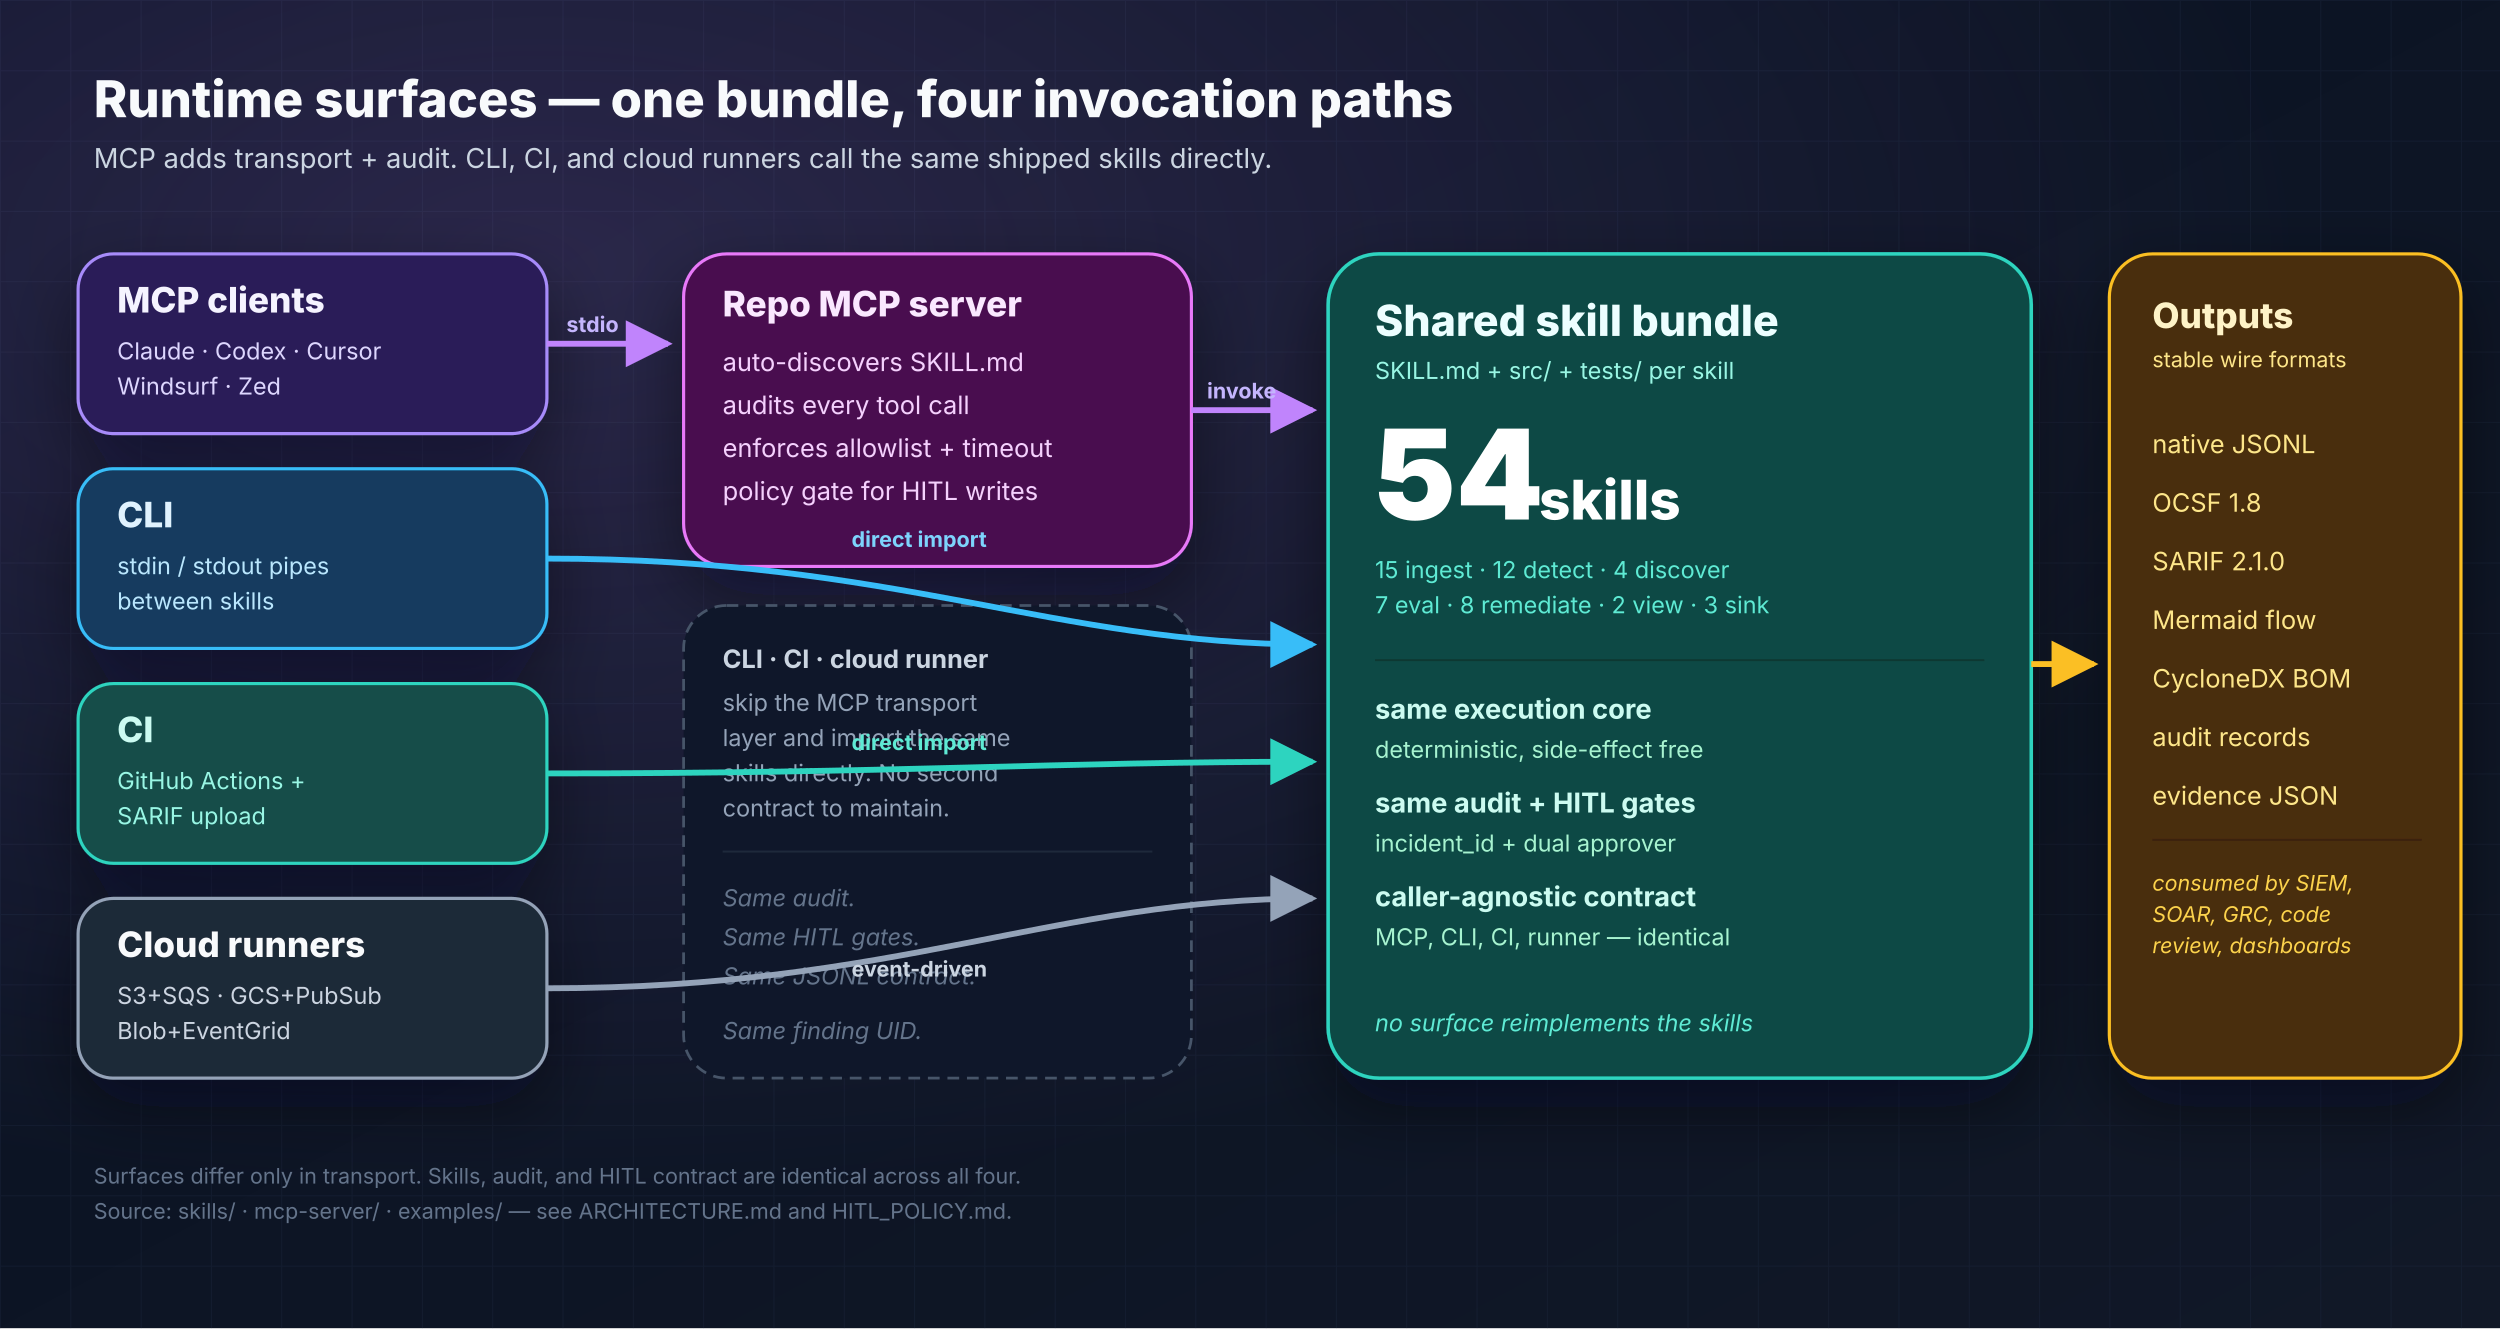
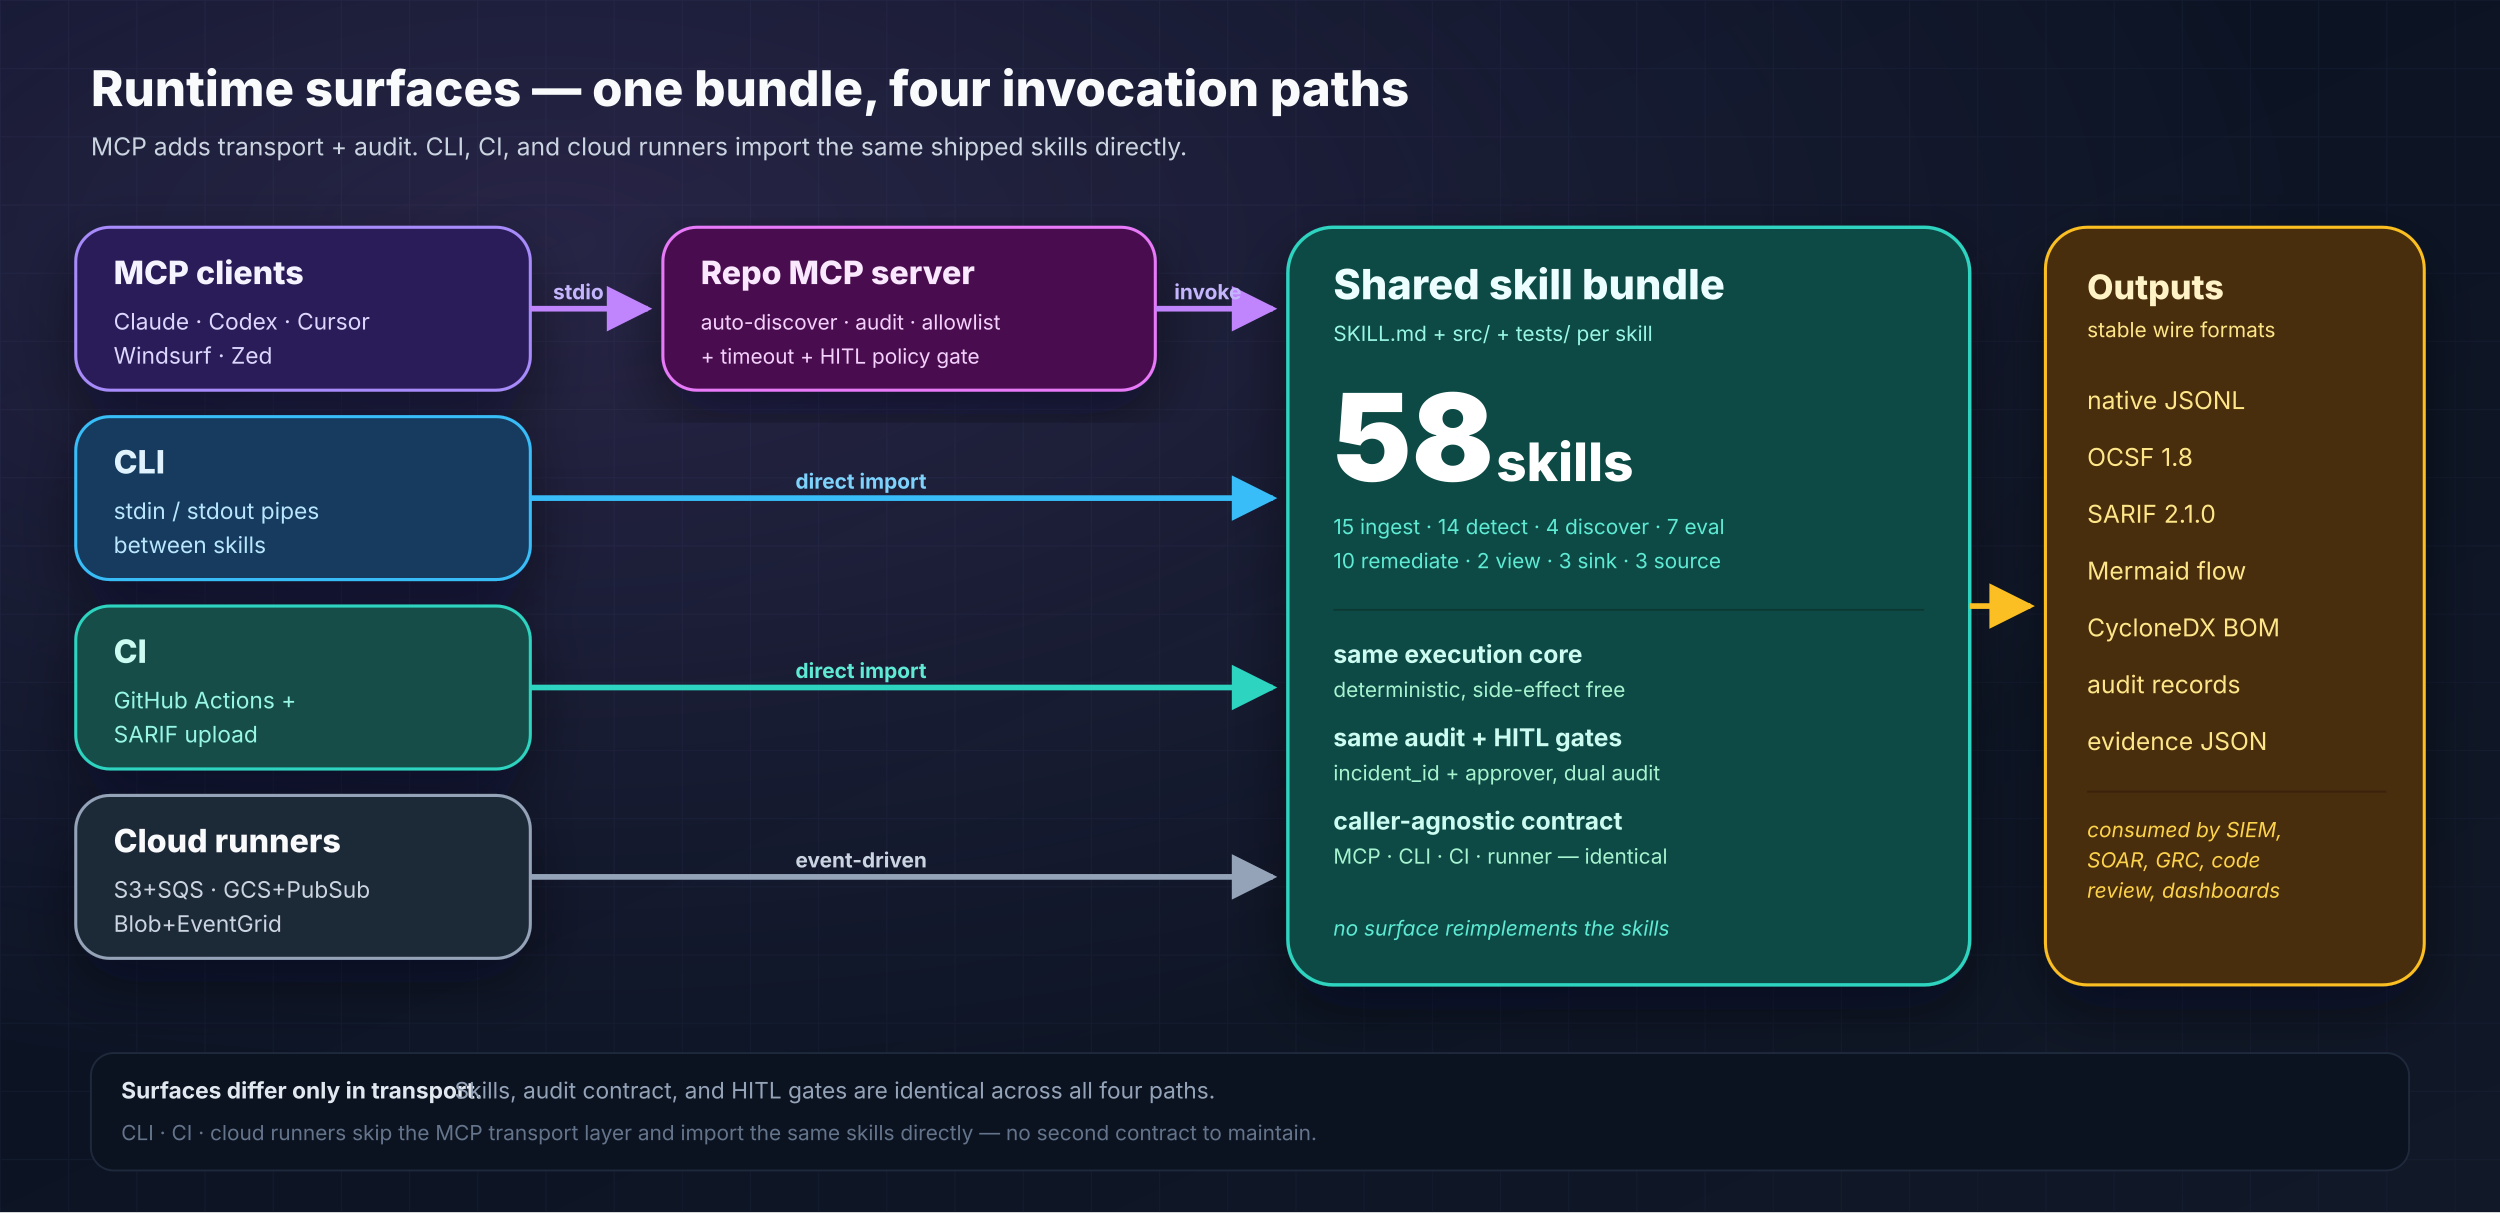
- <svg xmlns="http://www.w3.org/2000/svg" width="1280" height="680" viewBox="0 0 1280 680" role="img" aria-labelledby="runtime-title runtime-desc">
+ <svg xmlns="http://www.w3.org/2000/svg" width="1320" height="640" viewBox="0 0 1320 640" role="img" aria-labelledby="runtime-title runtime-desc">
  <defs>
    <linearGradient id="bg" x1="0" y1="0" x2="1" y2="1">
      <stop offset="0%" stop-color="#081122" />
      <stop offset="100%" stop-color="#111827" />
    </linearGradient>
    <radialGradient id="glow" cx="22%" cy="20%" r="70%">
-       <stop offset="0%" stop-color="#c084fc" stop-opacity="0.18" />
+       <stop offset="0%" stop-color="#c084fc" stop-opacity="0.16" />
      <stop offset="100%" stop-color="#c084fc" stop-opacity="0" />
    </radialGradient>
    <pattern id="grid" x="0" y="0" width="36" height="36" patternUnits="userSpaceOnUse">
-       <path d="M36 0H0V36" fill="none" stroke="#1f2a44" stroke-opacity="0.35" stroke-width="1" />
+       <path d="M36 0H0V36" fill="none" stroke="#1f2a44" stroke-opacity="0.3" stroke-width="1" />
    </pattern>
    <filter id="shadow" x="-20%" y="-20%" width="140%" height="140%">
-       <feDropShadow dx="0" dy="14" stdDeviation="18" flood-color="#020617" flood-opacity="0.45" />
+       <feDropShadow dx="0" dy="12" stdDeviation="16" flood-color="#020617" flood-opacity="0.45" />
    </filter>
    <marker id="arrowPurple" viewBox="0 0 10 10" refX="9" refY="5" markerWidth="8" markerHeight="8" orient="auto">
      <path d="M0 0L10 5L0 10z" fill="#c084fc" />
    </marker>
+     <marker id="arrowSky" viewBox="0 0 10 10" refX="9" refY="5" markerWidth="8" markerHeight="8" orient="auto">
+       <path d="M0 0L10 5L0 10z" fill="#38bdf8" />
+     </marker>
    <marker id="arrowTeal" viewBox="0 0 10 10" refX="9" refY="5" markerWidth="8" markerHeight="8" orient="auto">
      <path d="M0 0L10 5L0 10z" fill="#2dd4bf" />
-     </marker>
-     <marker id="arrowSky" viewBox="0 0 10 10" refX="9" refY="5" markerWidth="8" markerHeight="8" orient="auto">
-       <path d="M0 0L10 5L0 10z" fill="#38bdf8" />
    </marker>
    <marker id="arrowSlate" viewBox="0 0 10 10" refX="9" refY="5" markerWidth="8" markerHeight="8" orient="auto">
      <path d="M0 0L10 5L0 10z" fill="#94a3b8" />
    </marker>
    <marker id="arrowAmber" viewBox="0 0 10 10" refX="9" refY="5" markerWidth="8" markerHeight="8" orient="auto">
      <path d="M0 0L10 5L0 10z" fill="#fbbf24" />
    </marker>
  </defs>
-   <rect width="1280" height="680" fill="url(#bg)" />
-   <rect width="1280" height="680" fill="url(#grid)" />
-   <rect width="1280" height="680" fill="url(#glow)" />
+   <rect width="1320" height="640" fill="url(#bg)" />
+   <rect width="1320" height="640" fill="url(#grid)" />
+   <rect width="1320" height="640" fill="url(#glow)" />
  <g font-family="Inter, Arial, sans-serif">
-     <text x="48" y="60" font-size="26" font-weight="800" fill="#f8fafc">Runtime surfaces — one bundle, four invocation paths</text>
-     <text x="48" y="86" font-size="14" fill="#cbd5e1">MCP adds transport + audit. CLI, CI, and cloud runners call the same shipped skills directly.</text>
+     <text x="48" y="56" font-size="26" font-weight="800" fill="#f8fafc">Runtime surfaces — one bundle, four invocation paths</text>
+     <text x="48" y="82" font-size="13" fill="#cbd5e1">MCP adds transport + audit. CLI, CI, and cloud runners import the same shipped skills directly.</text>
    <g filter="url(#shadow)">
-       <rect x="40" y="130" width="240" height="92" rx="18" fill="#2b1d59" stroke="#a78bfa" stroke-width="1.6" />
-       <text x="60" y="160" font-size="18" font-weight="800" fill="#f5f3ff">MCP clients</text>
-       <text x="60" y="184" font-size="12" fill="#ddd6fe">Claude · Codex · Cursor</text>
-       <text x="60" y="202" font-size="12" fill="#ddd6fe">Windsurf · Zed</text>
-       <rect x="40" y="240" width="240" height="92" rx="18" fill="#123b5f" stroke="#38bdf8" stroke-width="1.6" />
-       <text x="60" y="270" font-size="18" font-weight="800" fill="#e0f2fe">CLI</text>
-       <text x="60" y="294" font-size="12" fill="#bae6fd">stdin / stdout pipes</text>
-       <text x="60" y="312" font-size="12" fill="#bae6fd">between skills</text>
-       <rect x="40" y="350" width="240" height="92" rx="18" fill="#134e4a" stroke="#2dd4bf" stroke-width="1.6" />
-       <text x="60" y="380" font-size="18" font-weight="800" fill="#ccfbf1">CI</text>
-       <text x="60" y="404" font-size="12" fill="#99f6e4">GitHub Actions +</text>
-       <text x="60" y="422" font-size="12" fill="#99f6e4">SARIF upload</text>
-       <rect x="40" y="460" width="240" height="92" rx="18" fill="#1f2937" stroke="#94a3b8" stroke-width="1.6" />
-       <text x="60" y="490" font-size="18" font-weight="800" fill="#f8fafc">Cloud runners</text>
-       <text x="60" y="514" font-size="12" fill="#cbd5e1">S3+SQS · GCS+PubSub</text>
-       <text x="60" y="532" font-size="12" fill="#cbd5e1">Blob+EventGrid</text>
+       <rect x="40" y="120" width="240" height="86" rx="18" fill="#2b1d59" stroke="#a78bfa" stroke-width="1.6" />
+       <text x="60" y="150" font-size="17" font-weight="800" fill="#f5f3ff">MCP clients</text>
+       <text x="60" y="174" font-size="12" fill="#ddd6fe">Claude · Codex · Cursor</text>
+       <text x="60" y="192" font-size="12" fill="#ddd6fe">Windsurf · Zed</text>
+       <rect x="40" y="220" width="240" height="86" rx="18" fill="#123b5f" stroke="#38bdf8" stroke-width="1.6" />
+       <text x="60" y="250" font-size="17" font-weight="800" fill="#e0f2fe">CLI</text>
+       <text x="60" y="274" font-size="12" fill="#bae6fd">stdin / stdout pipes</text>
+       <text x="60" y="292" font-size="12" fill="#bae6fd">between skills</text>
+       <rect x="40" y="320" width="240" height="86" rx="18" fill="#134e4a" stroke="#2dd4bf" stroke-width="1.6" />
+       <text x="60" y="350" font-size="17" font-weight="800" fill="#ccfbf1">CI</text>
+       <text x="60" y="374" font-size="12" fill="#99f6e4">GitHub Actions +</text>
+       <text x="60" y="392" font-size="12" fill="#99f6e4">SARIF upload</text>
+       <rect x="40" y="420" width="240" height="86" rx="18" fill="#1f2937" stroke="#94a3b8" stroke-width="1.6" />
+       <text x="60" y="450" font-size="17" font-weight="800" fill="#f8fafc">Cloud runners</text>
+       <text x="60" y="474" font-size="12" fill="#cbd5e1">S3+SQS · GCS+PubSub</text>
+       <text x="60" y="492" font-size="12" fill="#cbd5e1">Blob+EventGrid</text>
    </g>
    <g filter="url(#shadow)">
-       <rect x="350" y="130" width="260" height="160" rx="22" fill="#4a114f" stroke="#e879f9" stroke-width="1.6" />
-       <text x="370" y="162" font-size="18" font-weight="800" fill="#fae8ff">Repo MCP server</text>
-       <text x="370" y="190" font-size="13" fill="#f5d0fe">auto-discovers SKILL.md</text>
-       <text x="370" y="212" font-size="13" fill="#f5d0fe">audits every tool call</text>
-       <text x="370" y="234" font-size="13" fill="#f5d0fe">enforces allowlist + timeout</text>
-       <text x="370" y="256" font-size="13" fill="#f5d0fe">policy gate for HITL writes</text>
-     </g>
-     <g>
-       <rect x="350" y="310" width="260" height="242" rx="22" fill="#0f172a" stroke="#475569" stroke-width="1.4" stroke-dasharray="6 4" />
-       <text x="370" y="342" font-size="13" font-weight="700" fill="#cbd5e1">CLI · CI · cloud runner</text>
-       <text x="370" y="364" font-size="12" fill="#94a3b8">skip the MCP transport</text>
-       <text x="370" y="382" font-size="12" fill="#94a3b8">layer and import the same</text>
-       <text x="370" y="400" font-size="12" fill="#94a3b8">skills directly. No second</text>
-       <text x="370" y="418" font-size="12" fill="#94a3b8">contract to maintain.</text>
-       <line x1="370" y1="436" x2="590" y2="436" stroke="#1e293b" />
-       <text x="370" y="464" font-size="12" font-style="italic" fill="#64748b">Same audit.</text>
-       <text x="370" y="484" font-size="12" font-style="italic" fill="#64748b">Same HITL gates.</text>
-       <text x="370" y="504" font-size="12" font-style="italic" fill="#64748b">Same JSONL contract.</text>
-       <text x="370" y="532" font-size="12" font-style="italic" fill="#64748b">Same finding UID.</text>
+       <rect x="350" y="120" width="260" height="86" rx="18" fill="#4a114f" stroke="#e879f9" stroke-width="1.6" />
+       <text x="370" y="150" font-size="17" font-weight="800" fill="#fae8ff">Repo MCP server</text>
+       <text x="370" y="174" font-size="11" fill="#f5d0fe">auto-discover · audit · allowlist</text>
+       <text x="370" y="192" font-size="11" fill="#f5d0fe">+ timeout + HITL policy gate</text>
    </g>
    <g filter="url(#shadow)">
-       <rect x="680" y="130" width="360" height="422" rx="26" fill="#0b4a44" stroke="#2dd4bf" stroke-width="1.8" />
-       <text x="704" y="172" font-size="22" font-weight="800" fill="#ecfeff">Shared skill bundle</text>
-       <text x="704" y="194" font-size="12" fill="#99f6e4">SKILL.md + src/ + tests/ per skill</text>
-       <text x="704" y="266" font-size="64" font-weight="900" fill="#ffffff">54</text>
-       <text x="788" y="266" font-size="28" font-weight="800" fill="#ffffff">skills</text>
-       <text x="704" y="296" font-size="12" fill="#5eead4">15 ingest · 12 detect · 4 discover</text>
-       <text x="704" y="314" font-size="12" fill="#5eead4">7 eval · 8 remediate · 2 view · 3 sink</text>
-       <line x1="704" y1="338" x2="1016" y2="338" stroke="#0d3833" stroke-width="1" />
-       <text x="704" y="368" font-size="14" font-weight="700" fill="#ccfbf1">same execution core</text>
-       <text x="704" y="388" font-size="12" fill="#a7f3d0">deterministic, side-effect free</text>
-       <text x="704" y="416" font-size="14" font-weight="700" fill="#ccfbf1">same audit + HITL gates</text>
-       <text x="704" y="436" font-size="12" fill="#a7f3d0">incident_id + dual approver</text>
-       <text x="704" y="464" font-size="14" font-weight="700" fill="#ccfbf1">caller-agnostic contract</text>
-       <text x="704" y="484" font-size="12" fill="#a7f3d0">MCP, CLI, CI, runner — identical</text>
-       <text x="704" y="528" font-size="12" font-style="italic" fill="#5eead4">no surface reimplements the skills</text>
+       <rect x="680" y="120" width="360" height="400" rx="24" fill="#0b4a44" stroke="#2dd4bf" stroke-width="1.8" />
+       <text x="704" y="158" font-size="22" font-weight="800" fill="#ecfeff">Shared skill bundle</text>
+       <text x="704" y="180" font-size="11" fill="#99f6e4">SKILL.md + src/ + tests/ per skill</text>
+       <text x="704" y="254" font-size="64" font-weight="900" fill="#ffffff">58</text>
+       <text x="790" y="254" font-size="28" font-weight="800" fill="#ffffff">skills</text>
+       <text x="704" y="282" font-size="11" fill="#5eead4">15 ingest · 14 detect · 4 discover · 7 eval</text>
+       <text x="704" y="300" font-size="11" fill="#5eead4">10 remediate · 2 view · 3 sink · 3 source</text>
+       <line x1="704" y1="322" x2="1016" y2="322" stroke="#0d3833" stroke-width="1" />
+       <text x="704" y="350" font-size="13" font-weight="700" fill="#ccfbf1">same execution core</text>
+       <text x="704" y="368" font-size="11" fill="#a7f3d0">deterministic, side-effect free</text>
+       <text x="704" y="394" font-size="13" font-weight="700" fill="#ccfbf1">same audit + HITL gates</text>
+       <text x="704" y="412" font-size="11" fill="#a7f3d0">incident_id + approver, dual audit</text>
+       <text x="704" y="438" font-size="13" font-weight="700" fill="#ccfbf1">caller-agnostic contract</text>
+       <text x="704" y="456" font-size="11" fill="#a7f3d0">MCP · CLI · CI · runner — identical</text>
+       <text x="704" y="494" font-size="11" font-style="italic" fill="#5eead4">no surface reimplements the skills</text>
    </g>
    <g filter="url(#shadow)">
-       <rect x="1080" y="130" width="180" height="422" rx="22" fill="#4a2d09" stroke="#fbbf24" stroke-width="1.6" />
-       <text x="1102" y="168" font-size="18" font-weight="800" fill="#fef3c7">Outputs</text>
-       <text x="1102" y="188" font-size="11" fill="#fde68a">stable wire formats</text>
+       <rect x="1080" y="120" width="200" height="400" rx="22" fill="#4a2d09" stroke="#fbbf24" stroke-width="1.6" />
+       <text x="1102" y="158" font-size="18" font-weight="800" fill="#fef3c7">Outputs</text>
+       <text x="1102" y="178" font-size="11" fill="#fde68a">stable wire formats</text>
      <g font-size="13" fill="#fde68a">
-         <text x="1102" y="232">native JSONL</text>
-         <text x="1102" y="262">OCSF 1.8</text>
-         <text x="1102" y="292">SARIF 2.1.0</text>
-         <text x="1102" y="322">Mermaid flow</text>
-         <text x="1102" y="352">CycloneDX BOM</text>
-         <text x="1102" y="382">audit records</text>
-         <text x="1102" y="412">evidence JSON</text>
+         <text x="1102" y="216">native JSONL</text>
+         <text x="1102" y="246">OCSF 1.8</text>
+         <text x="1102" y="276">SARIF 2.1.0</text>
+         <text x="1102" y="306">Mermaid flow</text>
+         <text x="1102" y="336">CycloneDX BOM</text>
+         <text x="1102" y="366">audit records</text>
+         <text x="1102" y="396">evidence JSON</text>
      </g>
-       <line x1="1102" y1="430" x2="1240" y2="430" stroke="#3a2207" />
-       <text x="1102" y="456" font-size="11" font-style="italic" fill="#fcd34d">consumed by SIEM,</text>
-       <text x="1102" y="472" font-size="11" font-style="italic" fill="#fcd34d">SOAR, GRC, code</text>
-       <text x="1102" y="488" font-size="11" font-style="italic" fill="#fcd34d">review, dashboards</text>
+       <line x1="1102" y1="418" x2="1260" y2="418" stroke="#3a2207" />
+       <text x="1102" y="442" font-size="11" font-style="italic" fill="#fcd34d">consumed by SIEM,</text>
+       <text x="1102" y="458" font-size="11" font-style="italic" fill="#fcd34d">SOAR, GRC, code</text>
+       <text x="1102" y="474" font-size="11" font-style="italic" fill="#fcd34d">review, dashboards</text>
    </g>
-     <path d="M280 176H342" stroke="#c084fc" stroke-width="3" fill="none" marker-end="url(#arrowPurple)" />
-     <text x="290" y="170" font-size="11" font-weight="700" fill="#c4b5fd">stdio</text>
-     <path d="M610 210H672" stroke="#c084fc" stroke-width="3" fill="none" marker-end="url(#arrowPurple)" />
-     <text x="618" y="204" font-size="11" font-weight="700" fill="#c4b5fd">invoke</text>
-     <path d="M280 286 C 460 286, 540 330, 672 330" stroke="#38bdf8" stroke-width="3" fill="none" marker-end="url(#arrowSky)" />
-     <text x="436" y="280" font-size="11" font-weight="700" fill="#7dd3fc">direct import</text>
-     <path d="M280 396 C 460 396, 540 390, 672 390" stroke="#2dd4bf" stroke-width="3" fill="none" marker-end="url(#arrowTeal)" />
-     <text x="436" y="384" font-size="11" font-weight="700" fill="#5eead4">direct import</text>
-     <path d="M280 506 C 460 506, 540 460, 672 460" stroke="#94a3b8" stroke-width="3" fill="none" marker-end="url(#arrowSlate)" />
-     <text x="436" y="500" font-size="11" font-weight="700" fill="#cbd5e1">event-driven</text>
-     <path d="M1040 340H1072" stroke="#fbbf24" stroke-width="3" fill="none" marker-end="url(#arrowAmber)" />
-     <text x="48" y="606" font-size="11" fill="#64748b">Surfaces differ only in transport. Skills, audit, and HITL contract are identical across all four.</text>
-     <text x="48" y="624" font-size="11" fill="#64748b">Source: skills/ · mcp-server/ · examples/ — see ARCHITECTURE.md and HITL_POLICY.md.</text>
+     <path d="M280 163 H 342" stroke="#c084fc" stroke-width="3" fill="none" marker-end="url(#arrowPurple)" />
+     <text x="292" y="158" font-size="11" font-weight="700" fill="#c4b5fd">stdio</text>
+     <path d="M610 163 H 672" stroke="#c084fc" stroke-width="3" fill="none" marker-end="url(#arrowPurple)" />
+     <text x="620" y="158" font-size="11" font-weight="700" fill="#c4b5fd">invoke</text>
+     <path d="M280 263 H 672" stroke="#38bdf8" stroke-width="3" fill="none" marker-end="url(#arrowSky)" />
+     <text x="420" y="258" font-size="11" font-weight="700" fill="#7dd3fc">direct import</text>
+     <path d="M280 363 H 672" stroke="#2dd4bf" stroke-width="3" fill="none" marker-end="url(#arrowTeal)" />
+     <text x="420" y="358" font-size="11" font-weight="700" fill="#5eead4">direct import</text>
+     <path d="M280 463 H 672" stroke="#94a3b8" stroke-width="3" fill="none" marker-end="url(#arrowSlate)" />
+     <text x="420" y="458" font-size="11" font-weight="700" fill="#cbd5e1">event-driven</text>
+     <path d="M1040 320 H 1072" stroke="#fbbf24" stroke-width="3" fill="none" marker-end="url(#arrowAmber)" />
+     <rect x="48" y="556" width="1224" height="62" rx="12" fill="#0b1220" stroke="#1e293b" stroke-width="1" />
+     <text x="64" y="580" font-size="12" font-weight="700" fill="#e2e8f0">Surfaces differ only in transport.</text>
+     <text x="240" y="580" font-size="12" fill="#94a3b8">Skills, audit contract, and HITL gates are identical across all four paths.</text>
+     <text x="64" y="602" font-size="11" fill="#64748b">CLI · CI · cloud runners skip the MCP transport layer and import the same skills directly — no second contract to maintain.</text>
  </g>
</svg>
